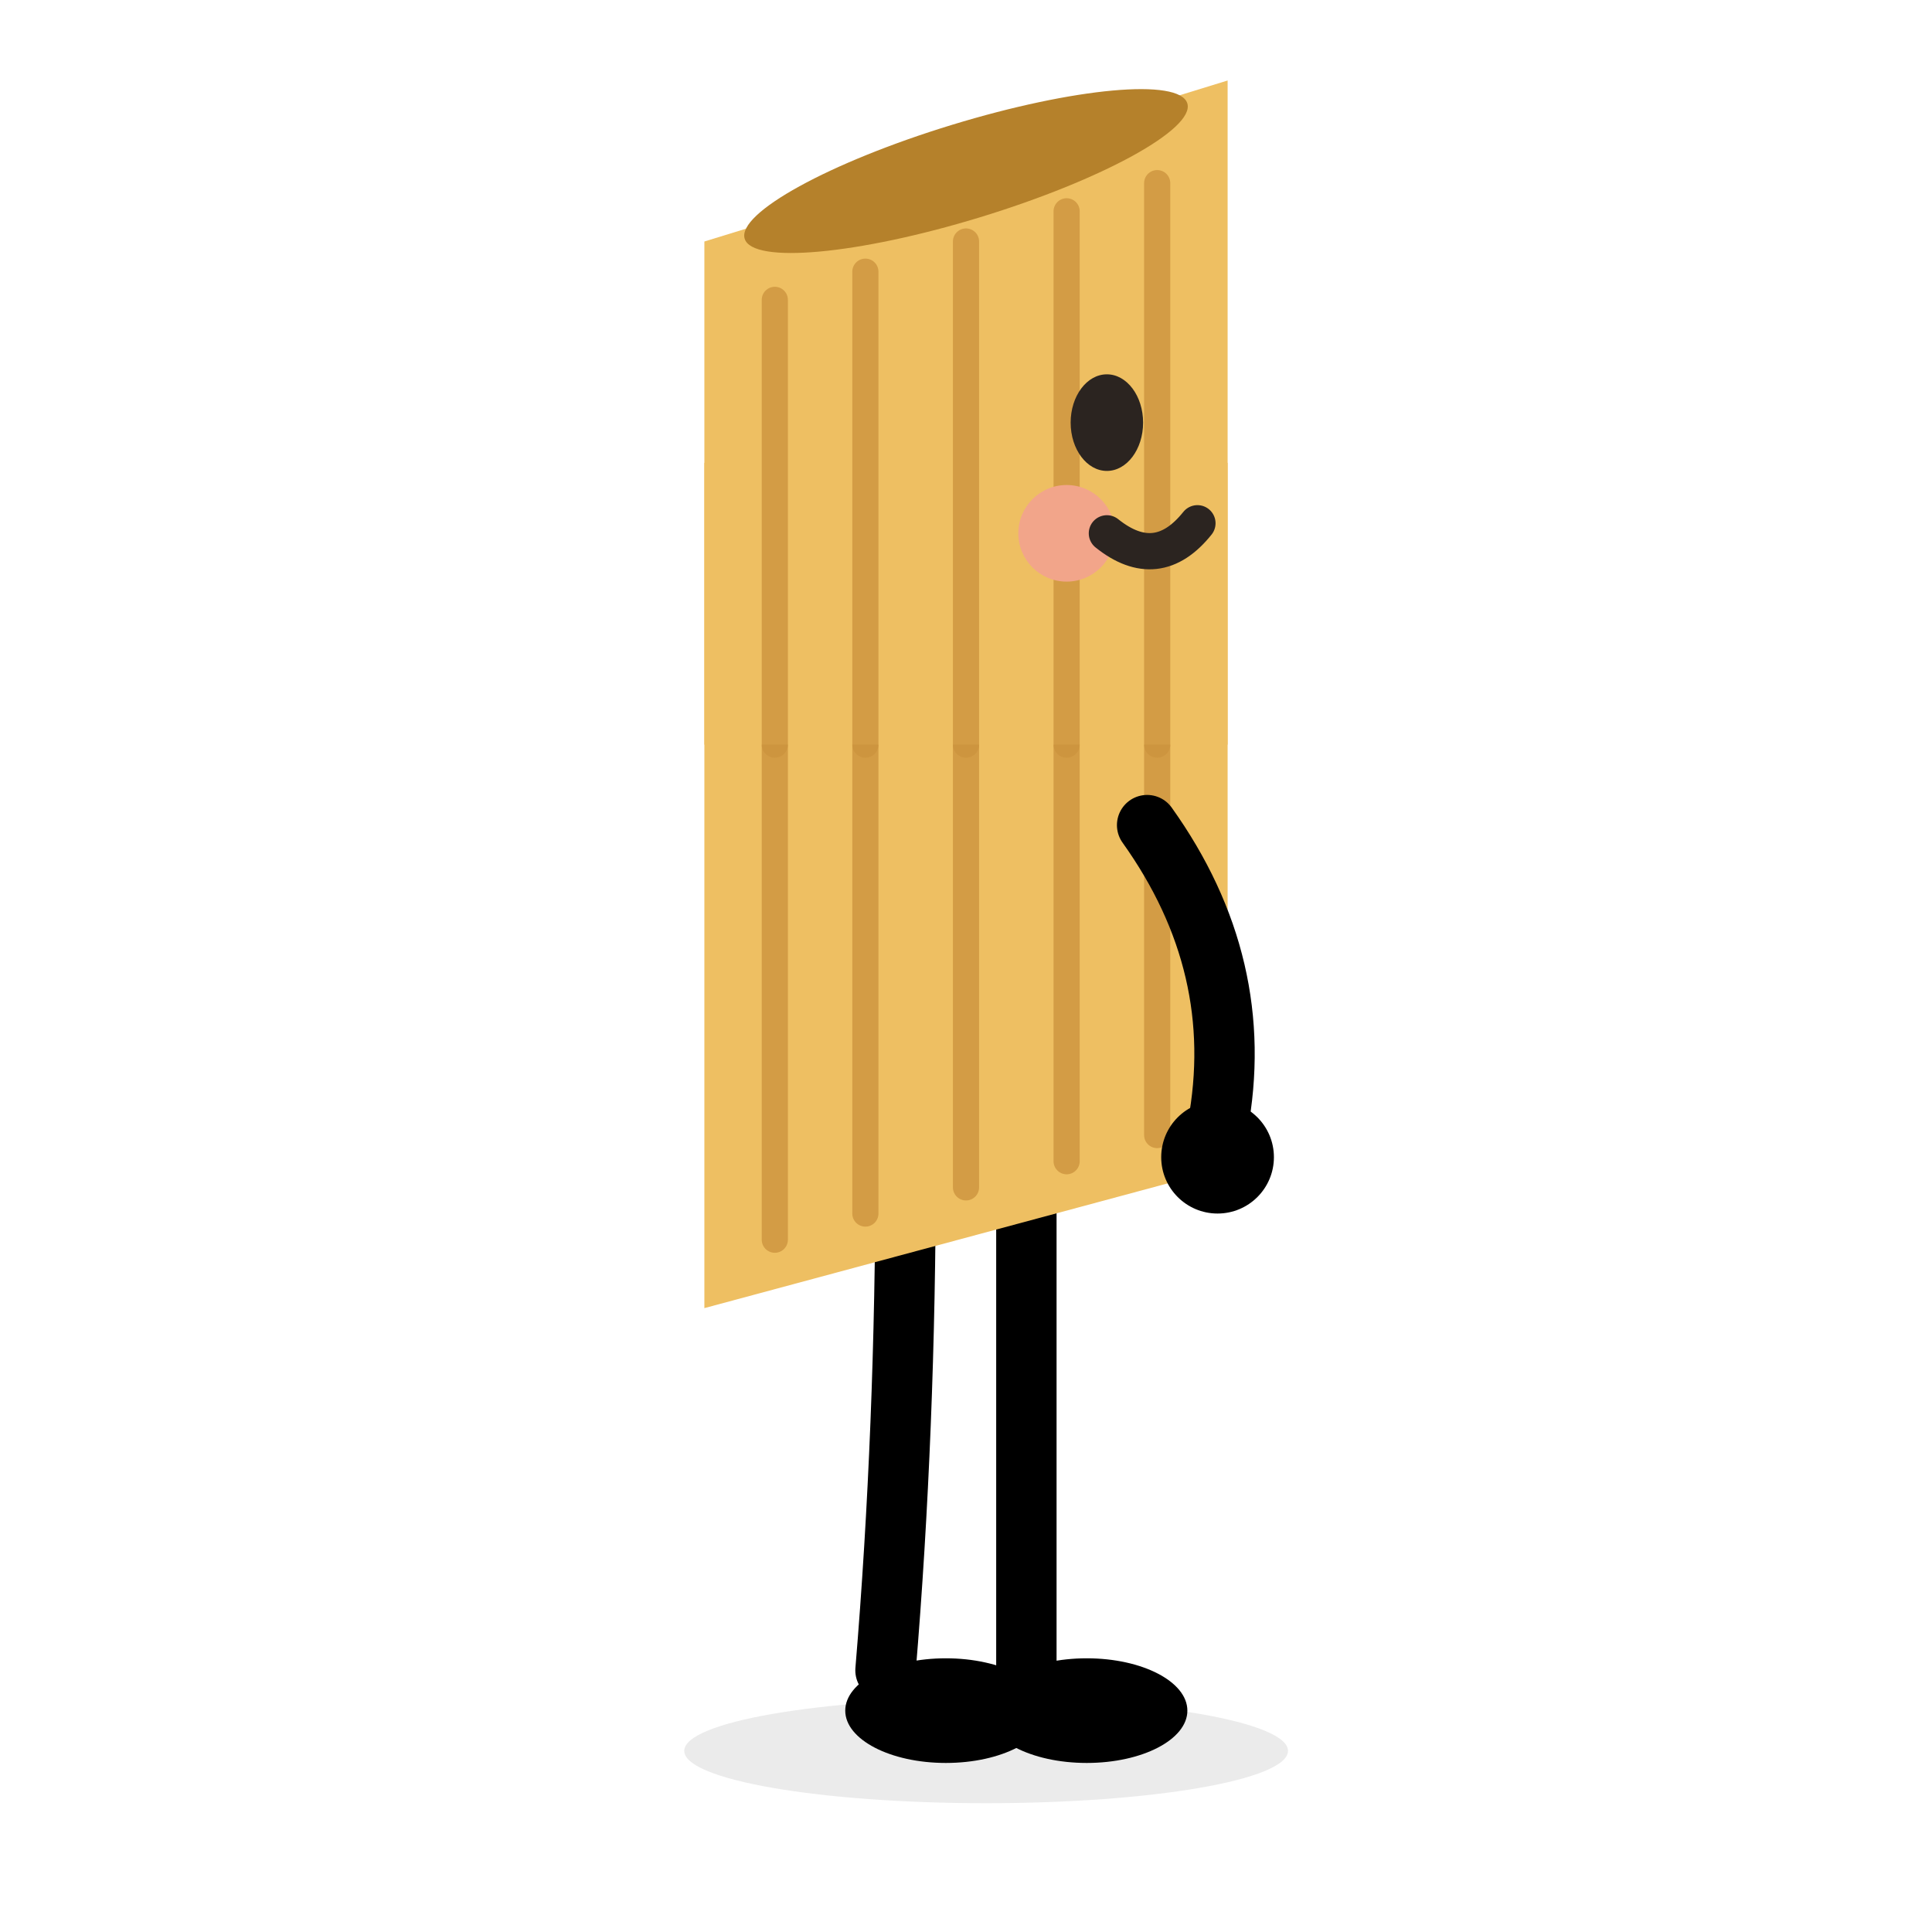
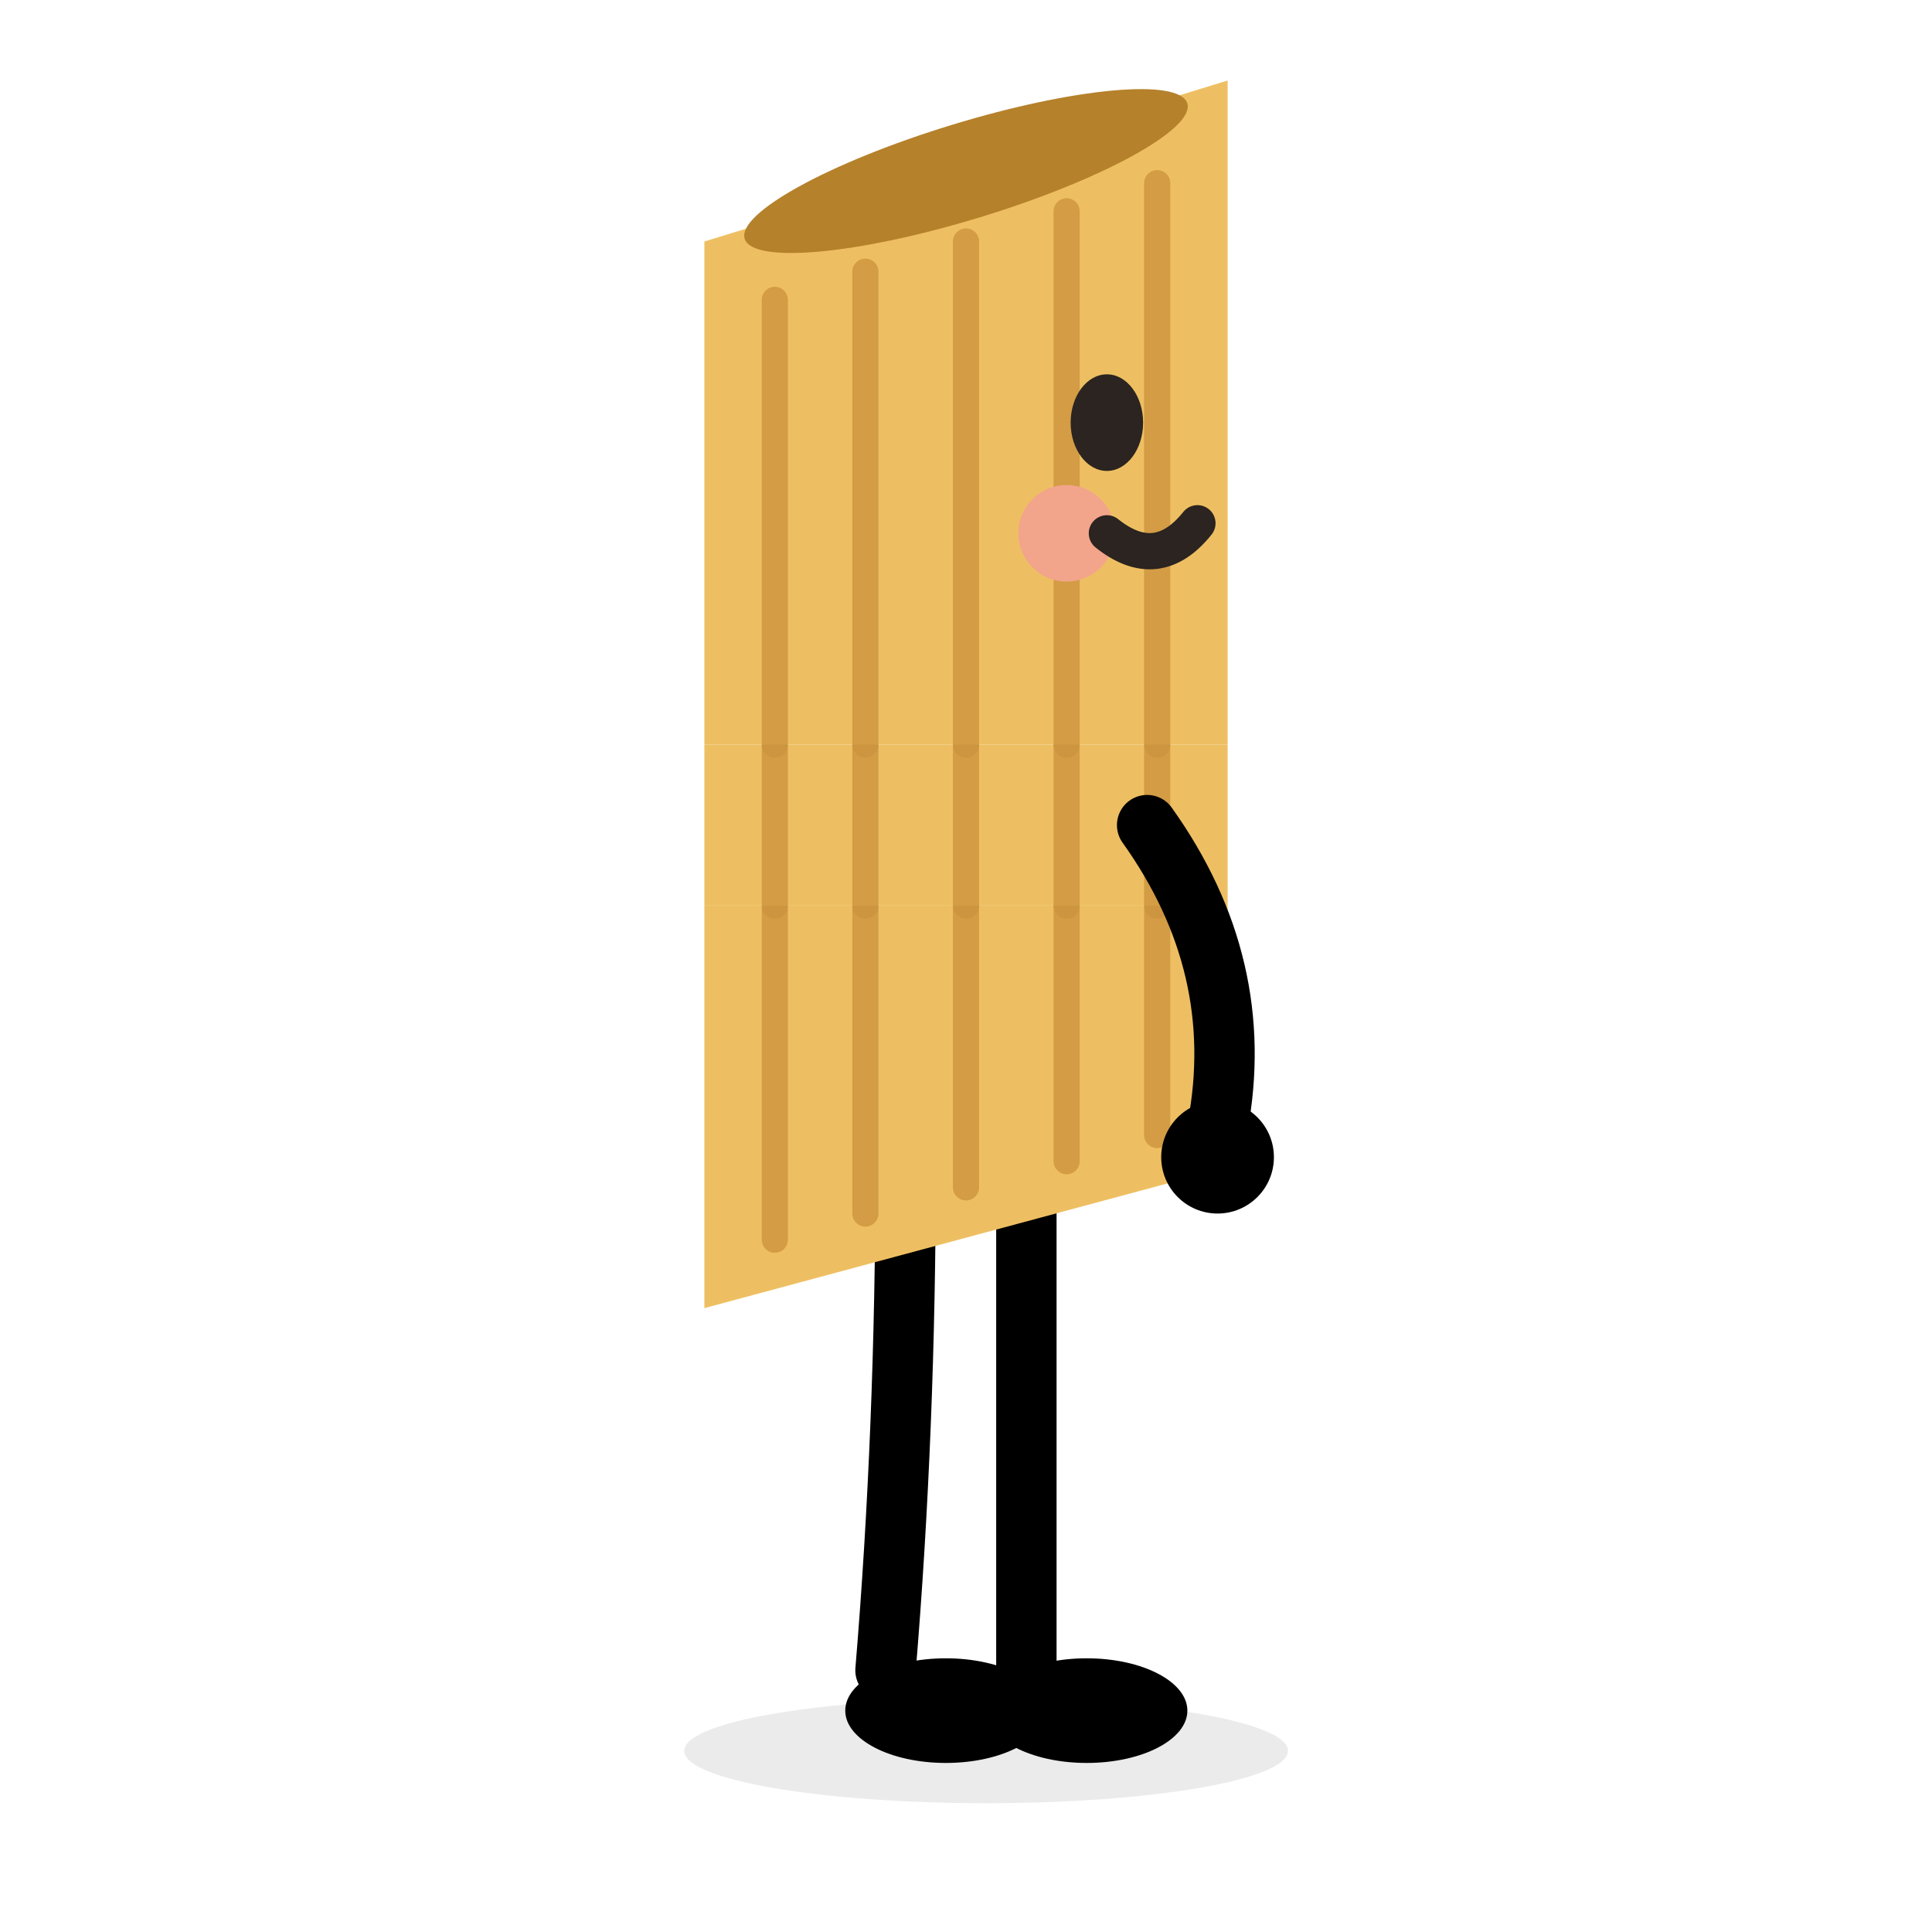
<svg xmlns="http://www.w3.org/2000/svg" data-character="penne" width="96" height="96" viewBox="0 0 96 96" fill="none" stroke="currentColor" stroke-width="3" stroke-linecap="round" stroke-linejoin="round" data-figure="chin-tuck">
  <ellipse cx="49" cy="87" rx="15" ry="2.6" fill="currentColor" stroke="none" opacity="0.08" />
  <g data-part="legs">
    <path d="M45 58 Q45 71 44 83" />
    <path d="M51 58 Q51 71 51 83" />
    <ellipse cx="47" cy="85" rx="5" ry="2.6" fill="currentColor" stroke="none" />
    <ellipse cx="54" cy="85" rx="5" ry="2.6" fill="currentColor" stroke="none" />
  </g>
-   <path data-part="body" d="M35 23 L61 23 L61 58 L35 65 Z" fill="#EEBF62" stroke="none" />
-   <path d="M38.5 23.0 L38.5 61.6" stroke="#CC933D" stroke-width="1.3" opacity="0.8" />
-   <path d="M43 23.0 L43 60.3" stroke="#CC933D" stroke-width="1.3" opacity="0.8" />
-   <path d="M48 23.0 L48 59.0" stroke="#CC933D" stroke-width="1.3" opacity="0.8" />
-   <path d="M53 23.0 L53 57.7" stroke="#CC933D" stroke-width="1.3" opacity="0.8" />
-   <path d="M57.5 23.0 L57.5 56.4" stroke="#CC933D" stroke-width="1.3" opacity="0.8" />
+   <path data-part="body" d="M35 45 L61 45 L61 58 L35 65 Z" fill="#EEBF62" stroke="none" />
+   <path d="M38.5 45.0 L38.5 61.6" stroke="#CC933D" stroke-width="1.3" opacity="0.8" />
+   <path d="M43 45.0 L43 60.3" stroke="#CC933D" stroke-width="1.3" opacity="0.8" />
+   <path d="M48 45.0 L48 59.0" stroke="#CC933D" stroke-width="1.3" opacity="0.8" />
+   <path d="M53 45.0 L53 57.7" stroke="#CC933D" stroke-width="1.3" opacity="0.8" />
+   <path d="M57.5 45.0 L57.5 56.4" stroke="#CC933D" stroke-width="1.3" opacity="0.8" />
+   <path data-part="neck" d="M35 37 L61 37 L61 45 L35 45 Z" fill="#EEBF62" stroke="none">
+     <animate attributeName="d" values="M35 37 L61 37 L61 45 L35 45 Z;M28 37 L54 37 L61 45 L35 45 Z;M28 37 L54 37 L61 45 L35 45 Z;M35 37 L61 37 L61 45 L35 45 Z" keyTimes="0;0.3;0.7;1" calcMode="spline" keySplines="0.45 0 0.55 1;0 0 1 1;0.45 0 0.55 1" dur="2.4s" repeatCount="indefinite" />
+   </path>
+   <path d="M38.5 37 L38.5 45" stroke="#CC933D" stroke-width="1.3" opacity="0.8">
+     <animate attributeName="d" values="M38.5 37 L38.5 45;M31.5 37 L38.5 45;M31.5 37 L38.5 45;M38.5 37 L38.5 45" keyTimes="0;0.3;0.7;1" calcMode="spline" keySplines="0.45 0 0.55 1;0 0 1 1;0.45 0 0.55 1" dur="2.4s" repeatCount="indefinite" />
+   </path>
+   <path d="M43 37 L43 45" stroke="#CC933D" stroke-width="1.3" opacity="0.8">
+     <animate attributeName="d" values="M43.0 37 L43 45;M36.0 37 L43 45;M36.0 37 L43 45;M43.0 37 L43 45" keyTimes="0;0.3;0.7;1" calcMode="spline" keySplines="0.45 0 0.55 1;0 0 1 1;0.45 0 0.55 1" dur="2.4s" repeatCount="indefinite" />
+   </path>
+   <path d="M48 37 L48 45" stroke="#CC933D" stroke-width="1.3" opacity="0.8">
+     <animate attributeName="d" values="M48.0 37 L48 45;M41.0 37 L48 45;M41.0 37 L48 45;M48.0 37 L48 45" keyTimes="0;0.3;0.7;1" calcMode="spline" keySplines="0.45 0 0.55 1;0 0 1 1;0.45 0 0.55 1" dur="2.4s" repeatCount="indefinite" />
+   </path>
+   <path d="M53 37 L53 45" stroke="#CC933D" stroke-width="1.3" opacity="0.8">
+     <animate attributeName="d" values="M53.0 37 L53 45;M46.0 37 L53 45;M46.0 37 L53 45;M53.0 37 L53 45" keyTimes="0;0.3;0.7;1" calcMode="spline" keySplines="0.45 0 0.55 1;0 0 1 1;0.45 0 0.55 1" dur="2.4s" repeatCount="indefinite" />
+   </path>
+   <path d="M57.5 37 L57.5 45" stroke="#CC933D" stroke-width="1.3" opacity="0.8">
+     <animate attributeName="d" values="M57.5 37 L57.5 45;M50.5 37 L57.5 45;M50.5 37 L57.5 45;M57.5 37 L57.5 45" keyTimes="0;0.3;0.7;1" calcMode="spline" keySplines="0.45 0 0.55 1;0 0 1 1;0.45 0 0.55 1" dur="2.4s" repeatCount="indefinite" />
+   </path>
  <path d="M57 41 Q62 48 60.5 56" />
  <circle cx="60.5" cy="57.5" r="2.8" fill="currentColor" stroke="none" />
  <g data-part="head">
    <animateTransform attributeName="transform" type="translate" values="0 0;-7 0;-7 0;0 0" keyTimes="0;0.3;0.7;1" calcMode="spline" keySplines="0.45 0 0.55 1;0 0 1 1;0.45 0 0.55 1" dur="2.4s" repeatCount="indefinite" />
    <path d="M35 12.0 L61 4.0 L61 37 L35 37 Z" fill="#EEBF62" stroke="none" />
    <path d="M38.5 14.9 L38.5 37.0" stroke="#CC933D" stroke-width="1.3" opacity="0.8" />
    <path d="M43 13.5 L43 37.0" stroke="#CC933D" stroke-width="1.3" opacity="0.8" />
    <path d="M48 12.0 L48 37.0" stroke="#CC933D" stroke-width="1.3" opacity="0.8" />
    <path d="M53 10.5 L53 37.0" stroke="#CC933D" stroke-width="1.3" opacity="0.8" />
    <path d="M57.5 9.1 L57.5 37.0" stroke="#CC933D" stroke-width="1.3" opacity="0.8" />
    <ellipse cx="48" cy="8.5" rx="11.5" ry="2.4" fill="#B5812B" stroke="none" transform="rotate(-17 48 8.5)" />
    <g data-part="face" transform="translate(0 -6)">
      <circle cx="53" cy="32.5" r="2.4" fill="#F2A58A" stroke="none" />
      <ellipse cx="55" cy="27" rx="1.8" ry="2.4" fill="#2B2420" stroke="none" />
      <path d="M55 32.5 Q57.5 34.5 59.5 32" stroke="#2B2420" stroke-width="1.8" />
      <path d="M52 39.5 Q55 41 57.5 39" stroke="#A9502F" stroke-width="1.6" opacity="0">
        <animate attributeName="opacity" values="0;1;1;0" keyTimes="0;0.3;0.7;1" dur="2.4s" repeatCount="indefinite" />
      </path>
    </g>
  </g>
  <path data-part="cue" d="M79 27 L68 27 M72 23 L68 27 L72 31" stroke="#C4623F" stroke-width="2.4" opacity="0">
    <animate attributeName="opacity" values="0;1;1;0;0" keyTimes="0;0.15;0.65;0.8;1" dur="2.4s" repeatCount="indefinite" />
    <animateTransform attributeName="transform" type="translate" values="0 0;-4 0;-4 0" keyTimes="0;0.3;1" dur="2.4s" repeatCount="indefinite" />
  </path>
</svg>
